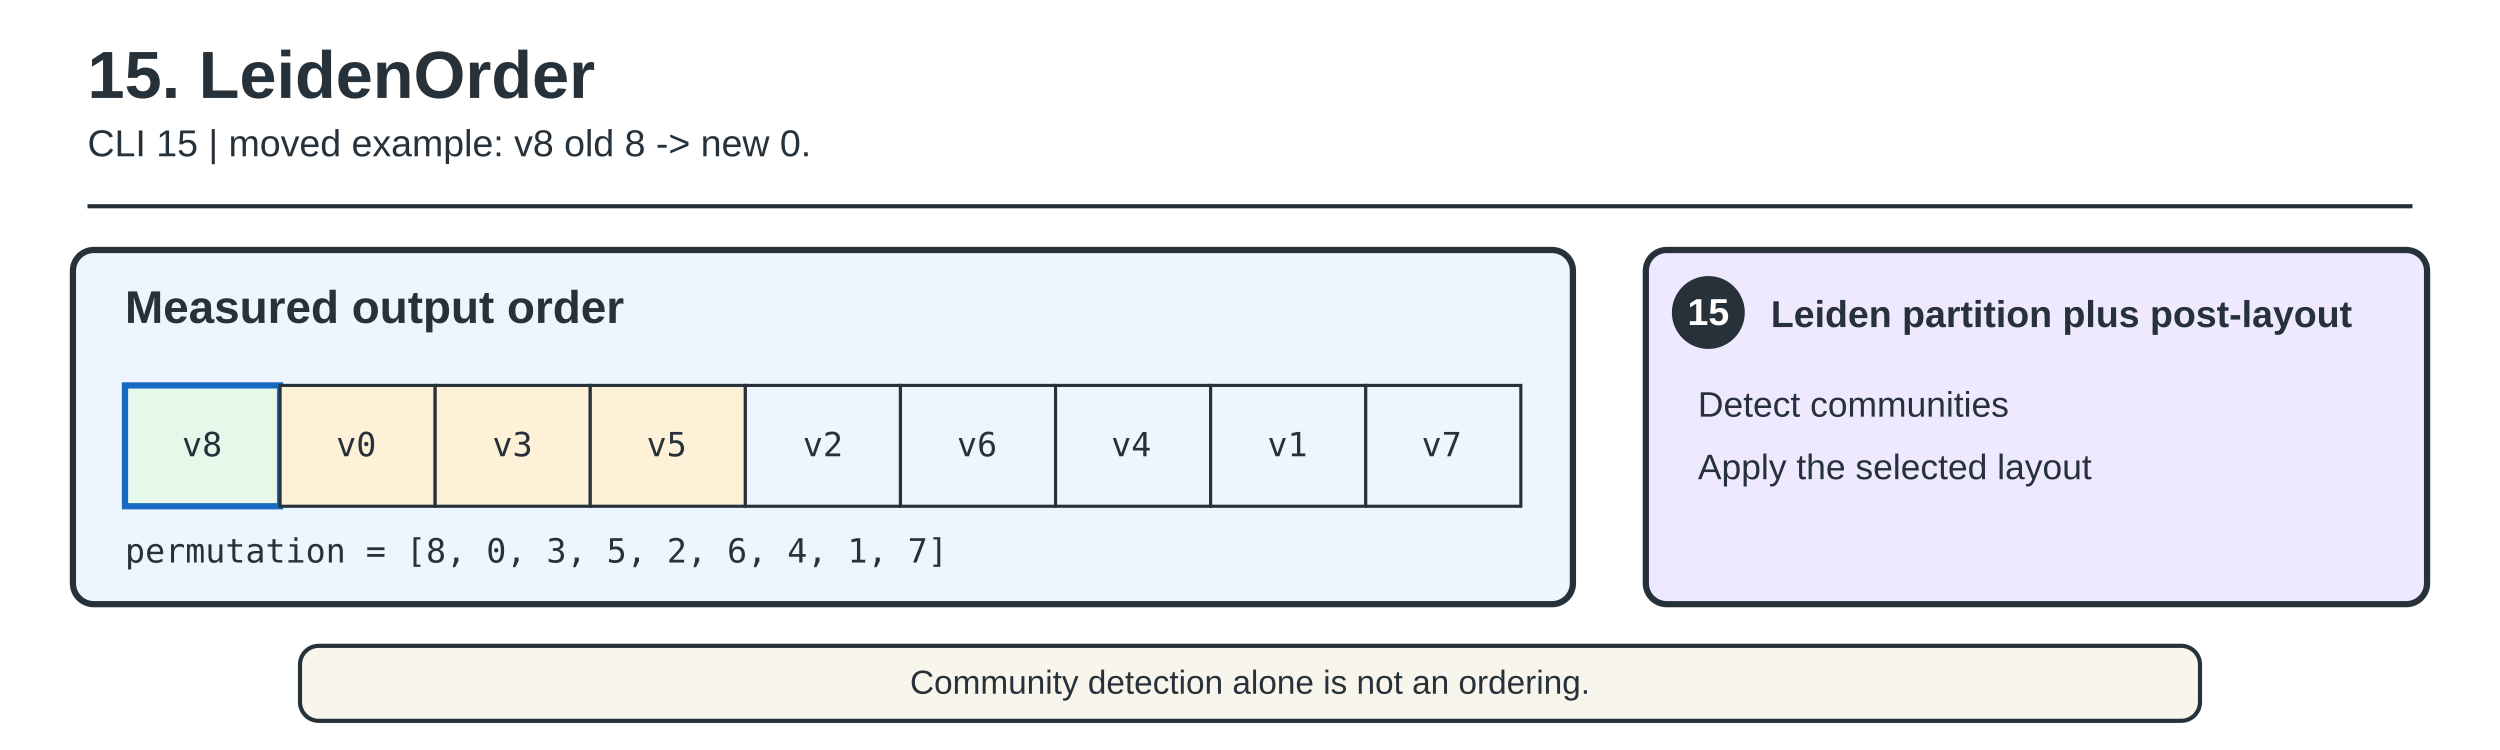
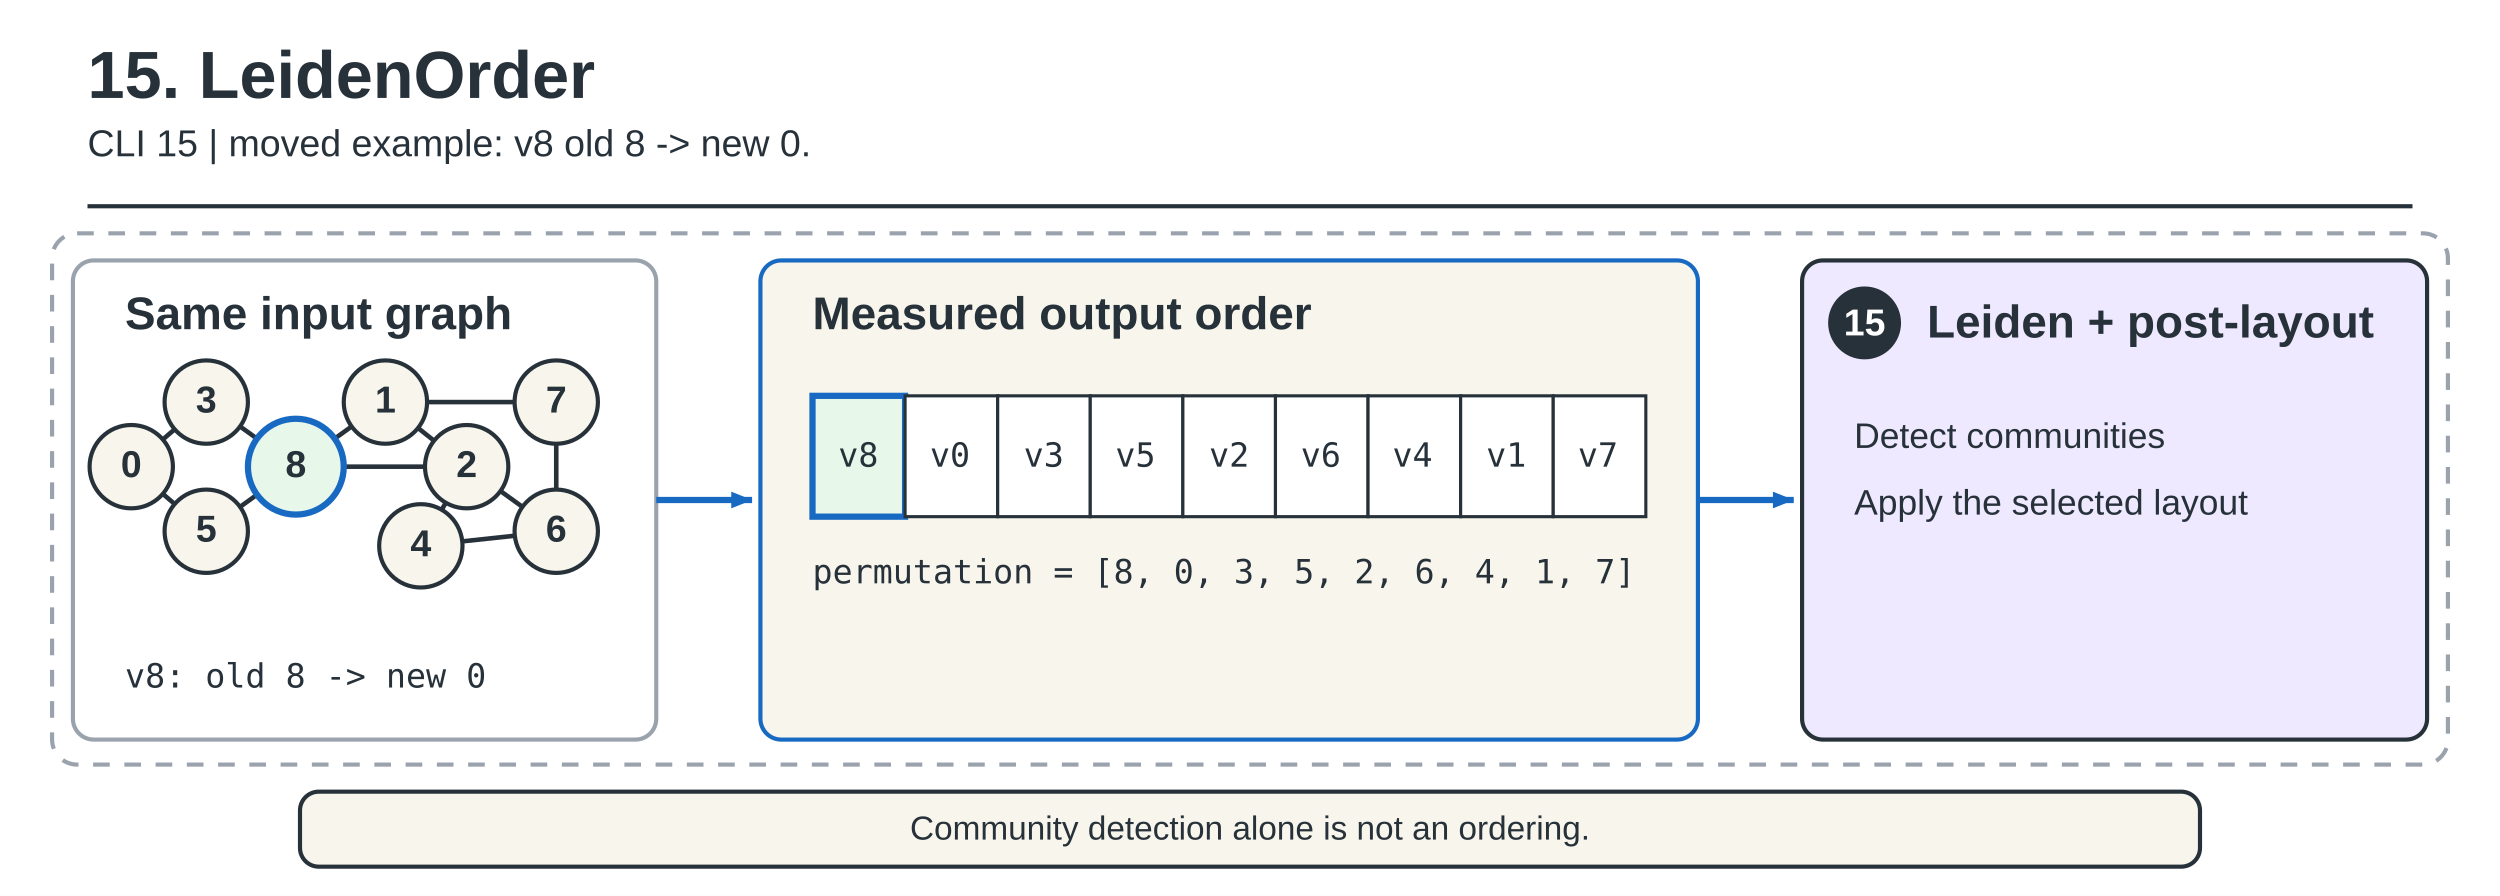
- <svg xmlns="http://www.w3.org/2000/svg" width="1200" height="360" viewBox="0 0 1200 360" role="img" aria-labelledby="title desc" fill="#27313A">
+ <svg xmlns="http://www.w3.org/2000/svg" width="1200" height="430" viewBox="0 0 1200 430" role="img" aria-labelledby="title desc" fill="#27313A">
  <defs>
    <marker id="arrow" viewBox="0 0 10 8" markerWidth="10" markerHeight="8" refX="10" refY="4" orient="auto" markerUnits="userSpaceOnUse">
      <path d="M0 0 L10 4 L0 8 Z" fill="#1769C2" />
    </marker>
    <style>
      :root{color-scheme:light dark}
      @media(prefers-color-scheme:dark){
        [fill="#27313A"]{fill:#ECE7DD}[stroke="#27313A"]{stroke:#ECE7DD}
        [fill="#FFFFFF"]{fill:#1E2327}[fill="#F8F6EC"]{fill:#252A2E}
        [fill="#EDF5FF"]{fill:#273846}[fill="#E7F7EA"]{fill:#24382A}
        [fill="#FFF0D8"]{fill:#3B3122}[fill="#F7DEDC"]{fill:#3D292A}
        [fill="#EEE9FF"]{fill:#302C3C}[stroke="#9AA3AD"]{stroke:#747D86}
        [stroke="#1769C2"]{stroke:#63A8FF}[fill="#1769C2"]{fill:#63A8FF}
        .arrow{stroke:#63A8FF!important}.edge{stroke:#ECE7DD!important}
      }
      .sans{font-family:Arial,Helvetica,sans-serif}
      .mono{font-family:"SFMono-Regular",Consolas,monospace}
      .title{font-size:32px;font-weight:700}.subtitle{font-size:18px}
      .domain{font-size:16px;font-weight:700;letter-spacing:1.2px}.heading{font-size:22px;font-weight:700}
      .label{font-size:18px;font-weight:700}.body{font-size:17px}.small{font-size:16px}
      .arrow{fill:none;stroke:#1769C2;stroke-width:3;marker-end:url(#arrow)}
      .edge{stroke:#27313A;stroke-width:2.2}
    </style>
  </defs>
-   <rect width="1200" height="360" fill="#FFFFFF" />
+   <rect width="1200" height="430" fill="#FFFFFF" />
  <text x="42" y="47" class="sans title">15. LeidenOrder</text>
  <text x="42" y="75" class="sans subtitle">CLI 15 | moved example: v8 old 8 -&gt; new 0.</text>
  <line x1="42" y1="99" x2="1158" y2="99" stroke="#27313A" stroke-width="2" />
-   <rect x="35" y="120" width="720" height="170" rx="10" fill="#EDF5FF" stroke="#27313A" stroke-width="3" />
-   <text x="60" y="155" class="sans heading">Measured output order</text>
-   <rect x="60.00" y="185" width="74.44" height="58" fill="#E7F7EA" stroke="#1769C2" stroke-width="3" />
-   <text x="97" y="219" class="mono small" text-anchor="middle">v8</text>
-   <rect x="134.44" y="185" width="74.44" height="58" fill="#FFF0D8" stroke="#27313A" stroke-width="1.5" />
-   <text x="171" y="219" class="mono small" text-anchor="middle">v0</text>
-   <rect x="208.89" y="185" width="74.44" height="58" fill="#FFF0D8" stroke="#27313A" stroke-width="1.5" />
-   <text x="246" y="219" class="mono small" text-anchor="middle">v3</text>
-   <rect x="283.33" y="185" width="74.44" height="58" fill="#FFF0D8" stroke="#27313A" stroke-width="1.5" />
-   <text x="320" y="219" class="mono small" text-anchor="middle">v5</text>
-   <rect x="357.78" y="185" width="74.44" height="58" fill="#EDF5FF" stroke="#27313A" stroke-width="1.5" />
-   <text x="395" y="219" class="mono small" text-anchor="middle">v2</text>
-   <rect x="432.22" y="185" width="74.44" height="58" fill="#EDF5FF" stroke="#27313A" stroke-width="1.5" />
-   <text x="469" y="219" class="mono small" text-anchor="middle">v6</text>
-   <rect x="506.67" y="185" width="74.44" height="58" fill="#EDF5FF" stroke="#27313A" stroke-width="1.5" />
-   <text x="543" y="219" class="mono small" text-anchor="middle">v4</text>
-   <rect x="581.11" y="185" width="74.44" height="58" fill="#EDF5FF" stroke="#27313A" stroke-width="1.5" />
-   <text x="618" y="219" class="mono small" text-anchor="middle">v1</text>
-   <rect x="655.56" y="185" width="74.44" height="58" fill="#EDF5FF" stroke="#27313A" stroke-width="1.5" />
-   <text x="692" y="219" class="mono small" text-anchor="middle">v7</text>
-   <text x="60" y="270" class="mono small">permutation = [8, 0, 3, 5, 2, 6, 4, 1, 7]</text>
-   <rect x="790" y="120" width="375" height="170" rx="10" fill="#EEE9FF" stroke="#27313A" stroke-width="3" />
-   <circle cx="820" cy="150" r="17" fill="#27313A" stroke="#27313A" stroke-width="1" />
-   <text x="820" y="156" class="sans label" text-anchor="middle" fill="#FFFFFF">15</text>
-   <text x="850" y="157" class="sans label">Leiden partition plus post-layout</text>
-   <text x="815" y="200" class="sans body">Detect communities</text>
-   <text x="815" y="230" class="sans body">Apply the selected layout</text>
-   <rect x="144" y="310" width="912" height="36" rx="9" fill="#F8F6EC" stroke="#27313A" stroke-width="2" />
-   <text x="600" y="333" class="sans small" text-anchor="middle">Community detection alone is not an ordering.</text>
+   <rect x="25" y="112" width="1150" height="255" rx="12" fill="none" stroke="#9AA3AD" stroke-width="2" stroke-dasharray="8 7" />
+   <rect x="35" y="125" width="280" height="230" rx="10" fill="#FFFFFF" stroke="#9AA3AD" stroke-width="2" />
+   <text x="60" y="158" class="sans heading">Same input graph</text>
+   <line x1="63" y1="224" x2="99" y2="193" class="edge" />
+   <line x1="63" y1="224" x2="99" y2="255" class="edge" />
+   <line x1="99" y1="193" x2="142" y2="224" class="edge" />
+   <line x1="99" y1="255" x2="142" y2="224" class="edge" />
+   <line x1="142" y1="224" x2="185" y2="193" class="edge" />
+   <line x1="142" y1="224" x2="224" y2="224" class="edge" />
+   <line x1="185" y1="193" x2="224" y2="224" class="edge" />
+   <line x1="185" y1="193" x2="267" y2="193" class="edge" />
+   <line x1="224" y1="224" x2="202" y2="262" class="edge" />
+   <line x1="224" y1="224" x2="267" y2="255" class="edge" />
+   <line x1="202" y1="262" x2="267" y2="255" class="edge" />
+   <line x1="267" y1="255" x2="267" y2="193" class="edge" />
+   <circle cx="63" cy="224" r="20" fill="#F8F6EC" stroke="#27313A" stroke-width="2" />
+   <text x="63" y="229" class="sans label" text-anchor="middle">0</text>
+   <circle cx="185" cy="193" r="20" fill="#F8F6EC" stroke="#27313A" stroke-width="2" />
+   <text x="185" y="198" class="sans label" text-anchor="middle">1</text>
+   <circle cx="224" cy="224" r="20" fill="#F8F6EC" stroke="#27313A" stroke-width="2" />
+   <text x="224" y="229" class="sans label" text-anchor="middle">2</text>
+   <circle cx="99" cy="193" r="20" fill="#F8F6EC" stroke="#27313A" stroke-width="2" />
+   <text x="99" y="198" class="sans label" text-anchor="middle">3</text>
+   <circle cx="202" cy="262" r="20" fill="#F8F6EC" stroke="#27313A" stroke-width="2" />
+   <text x="202" y="267" class="sans label" text-anchor="middle">4</text>
+   <circle cx="99" cy="255" r="20" fill="#F8F6EC" stroke="#27313A" stroke-width="2" />
+   <text x="99" y="260" class="sans label" text-anchor="middle">5</text>
+   <circle cx="267" cy="255" r="20" fill="#F8F6EC" stroke="#27313A" stroke-width="2" />
+   <text x="267" y="260" class="sans label" text-anchor="middle">6</text>
+   <circle cx="267" cy="193" r="20" fill="#F8F6EC" stroke="#27313A" stroke-width="2" />
+   <text x="267" y="198" class="sans label" text-anchor="middle">7</text>
+   <circle cx="142" cy="224" r="23" fill="#E7F7EA" stroke="#1769C2" stroke-width="3" />
+   <text x="142" y="229" class="sans label" text-anchor="middle">8</text>
+   <text x="60" y="330" class="mono small">v8: old 8 -&gt; new 0</text>
+   <rect x="365" y="125" width="450" height="230" rx="10" fill="#F8F6EC" stroke="#1769C2" stroke-width="2" />
+   <text x="390" y="158" class="sans heading">Measured output order</text>
+   <rect x="390.00" y="190" width="44.44" height="58" fill="#E7F7EA" stroke="#1769C2" stroke-width="3" />
+   <text x="412" y="224" class="mono small" text-anchor="middle">v8</text>
+   <rect x="434.44" y="190" width="44.44" height="58" fill="#FFFFFF" stroke="#27313A" stroke-width="1.5" />
+   <text x="456" y="224" class="mono small" text-anchor="middle">v0</text>
+   <rect x="478.89" y="190" width="44.44" height="58" fill="#FFFFFF" stroke="#27313A" stroke-width="1.5" />
+   <text x="501" y="224" class="mono small" text-anchor="middle">v3</text>
+   <rect x="523.33" y="190" width="44.44" height="58" fill="#FFFFFF" stroke="#27313A" stroke-width="1.5" />
+   <text x="545" y="224" class="mono small" text-anchor="middle">v5</text>
+   <rect x="567.78" y="190" width="44.44" height="58" fill="#FFFFFF" stroke="#27313A" stroke-width="1.5" />
+   <text x="590" y="224" class="mono small" text-anchor="middle">v2</text>
+   <rect x="612.22" y="190" width="44.44" height="58" fill="#FFFFFF" stroke="#27313A" stroke-width="1.5" />
+   <text x="634" y="224" class="mono small" text-anchor="middle">v6</text>
+   <rect x="656.67" y="190" width="44.44" height="58" fill="#FFFFFF" stroke="#27313A" stroke-width="1.5" />
+   <text x="678" y="224" class="mono small" text-anchor="middle">v4</text>
+   <rect x="701.11" y="190" width="44.44" height="58" fill="#FFFFFF" stroke="#27313A" stroke-width="1.5" />
+   <text x="723" y="224" class="mono small" text-anchor="middle">v1</text>
+   <rect x="745.56" y="190" width="44.44" height="58" fill="#FFFFFF" stroke="#27313A" stroke-width="1.5" />
+   <text x="767" y="224" class="mono small" text-anchor="middle">v7</text>
+   <text x="390" y="280" class="mono small">permutation = [8, 0, 3, 5, 2, 6, 4, 1, 7]</text>
+   <rect x="865" y="125" width="300" height="230" rx="10" fill="#EEE9FF" stroke="#27313A" stroke-width="2" />
+   <circle cx="895" cy="155" r="17" fill="#27313A" stroke="#27313A" stroke-width="1" />
+   <text x="895" y="161" class="sans label" text-anchor="middle" fill="#FFFFFF">15</text>
+   <text x="925" y="162" class="sans heading">Leiden + post-layout</text>
+   <text x="890" y="215" class="sans body">Detect communities</text>
+   <text x="890" y="247" class="sans body">Apply the selected layout</text>
+   <path d="M315 240 H361" class="arrow" />
+   <path d="M815 240 H861" class="arrow" />
+   <rect x="144" y="380" width="912" height="36" rx="9" fill="#F8F6EC" stroke="#27313A" stroke-width="2" />
+   <text x="600" y="403" class="sans small" text-anchor="middle">Community detection alone is not an ordering.</text>
</svg>
